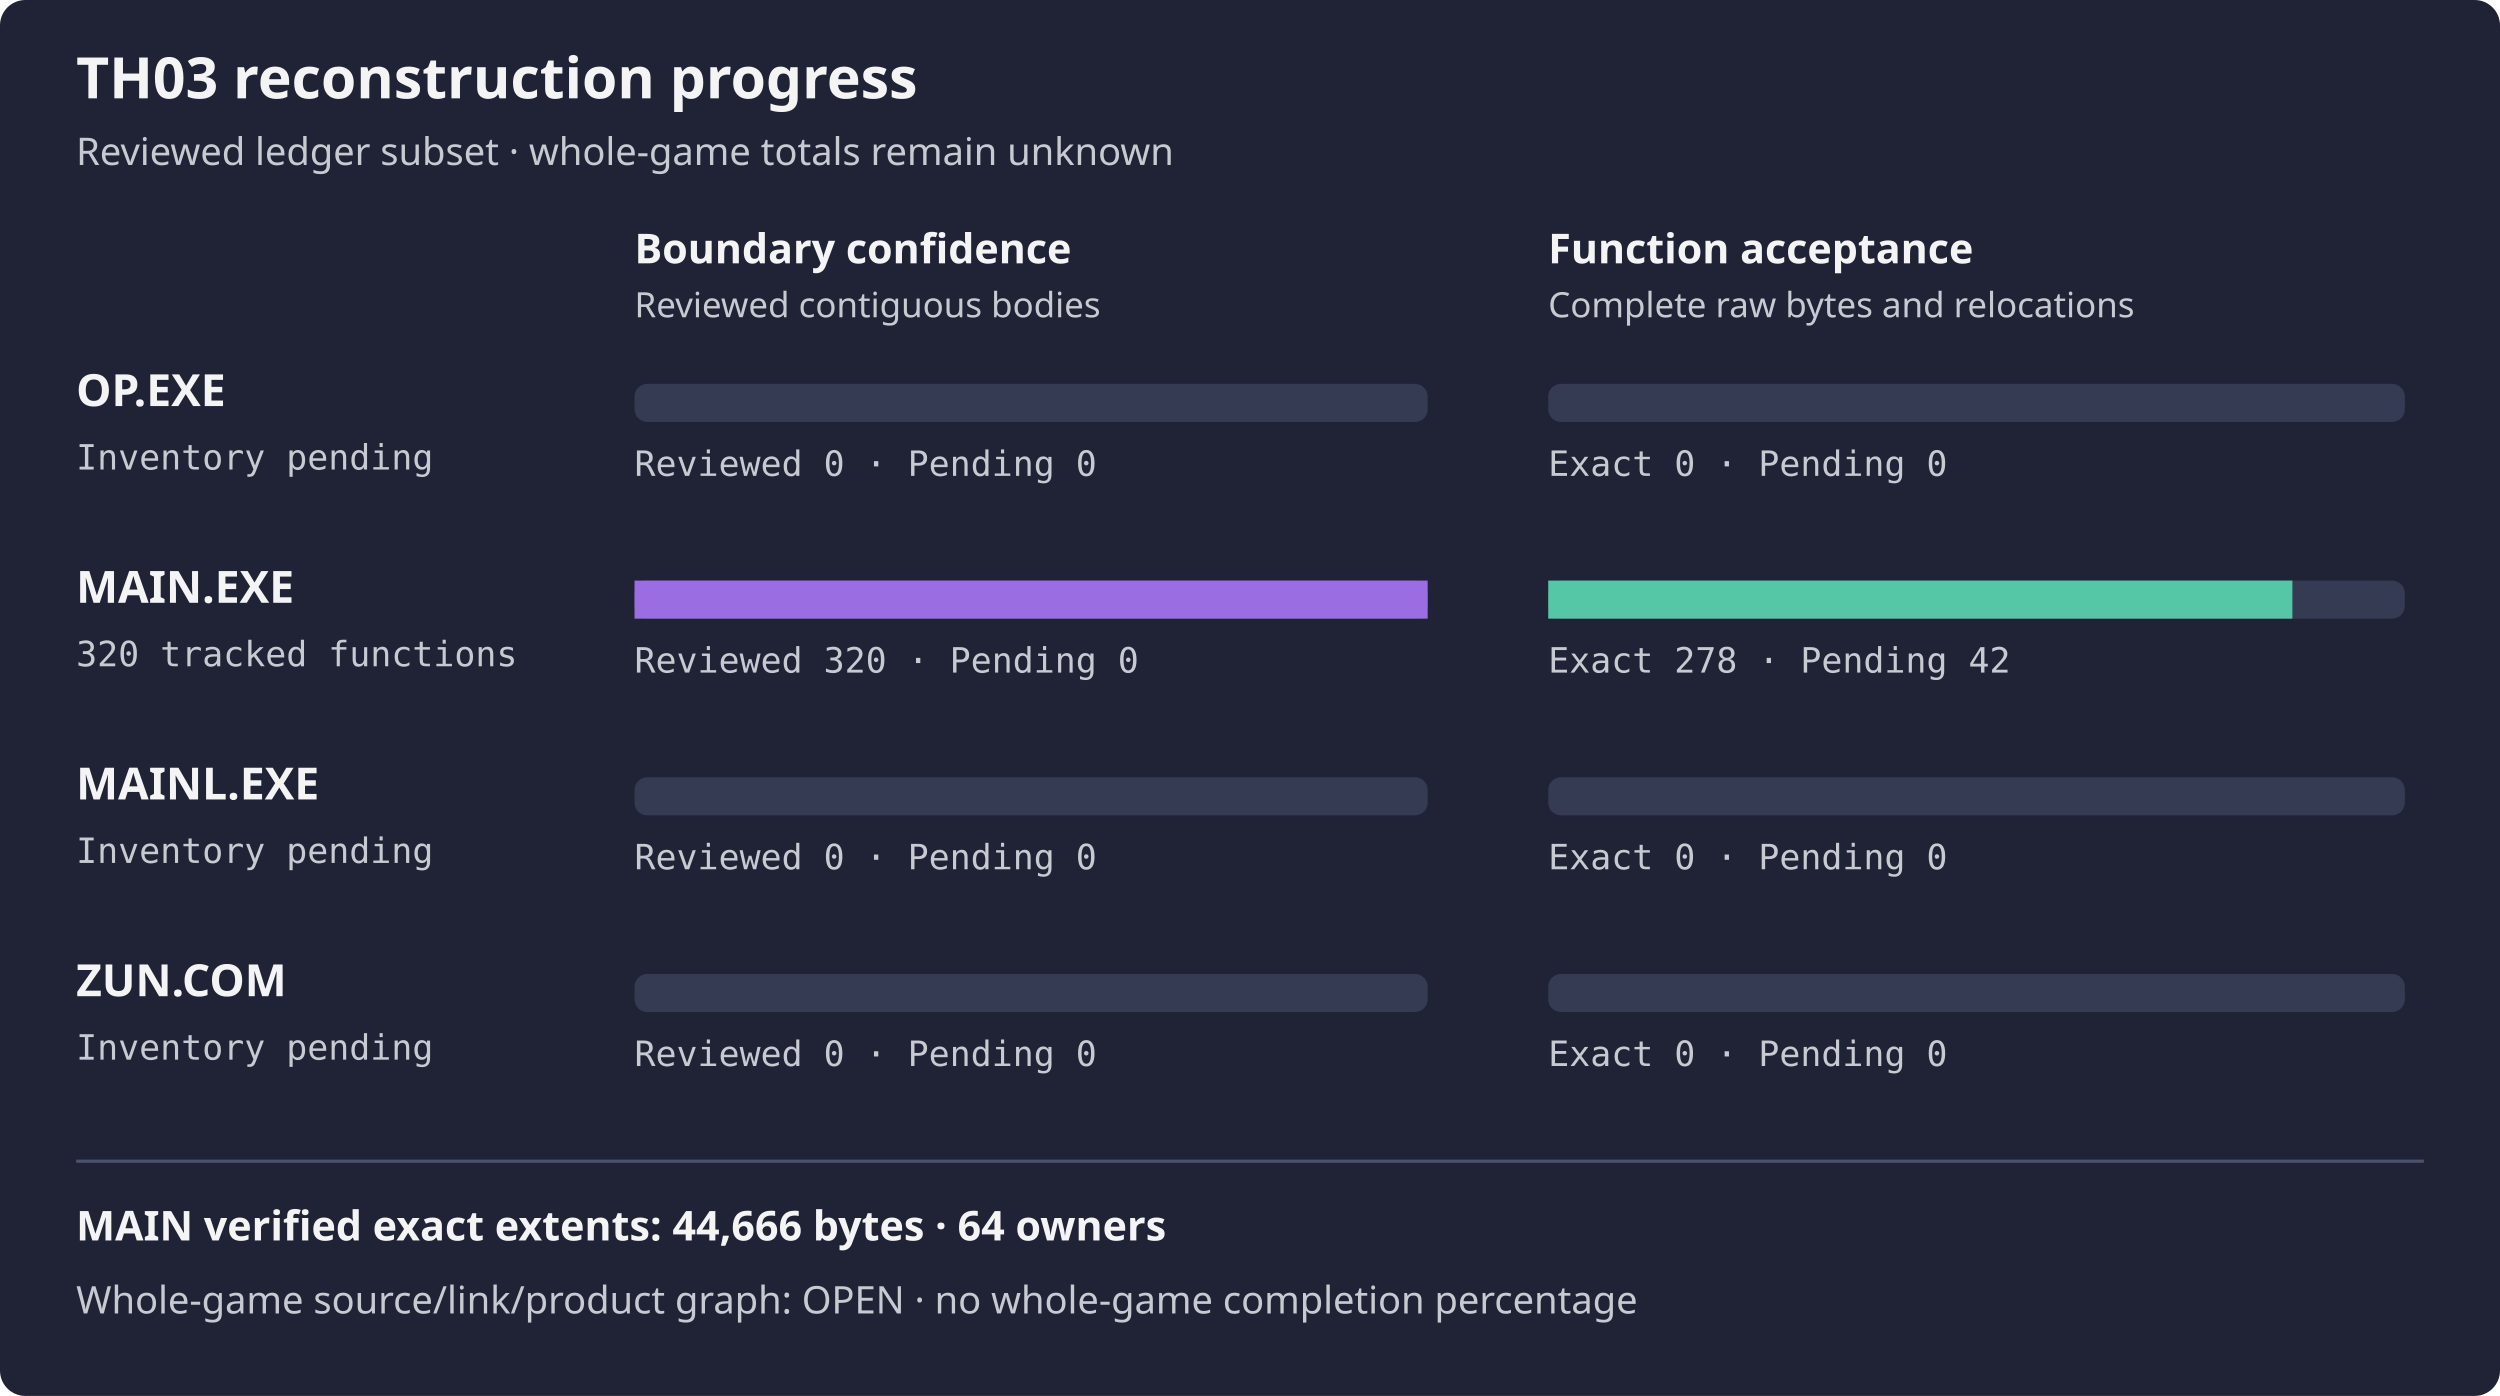
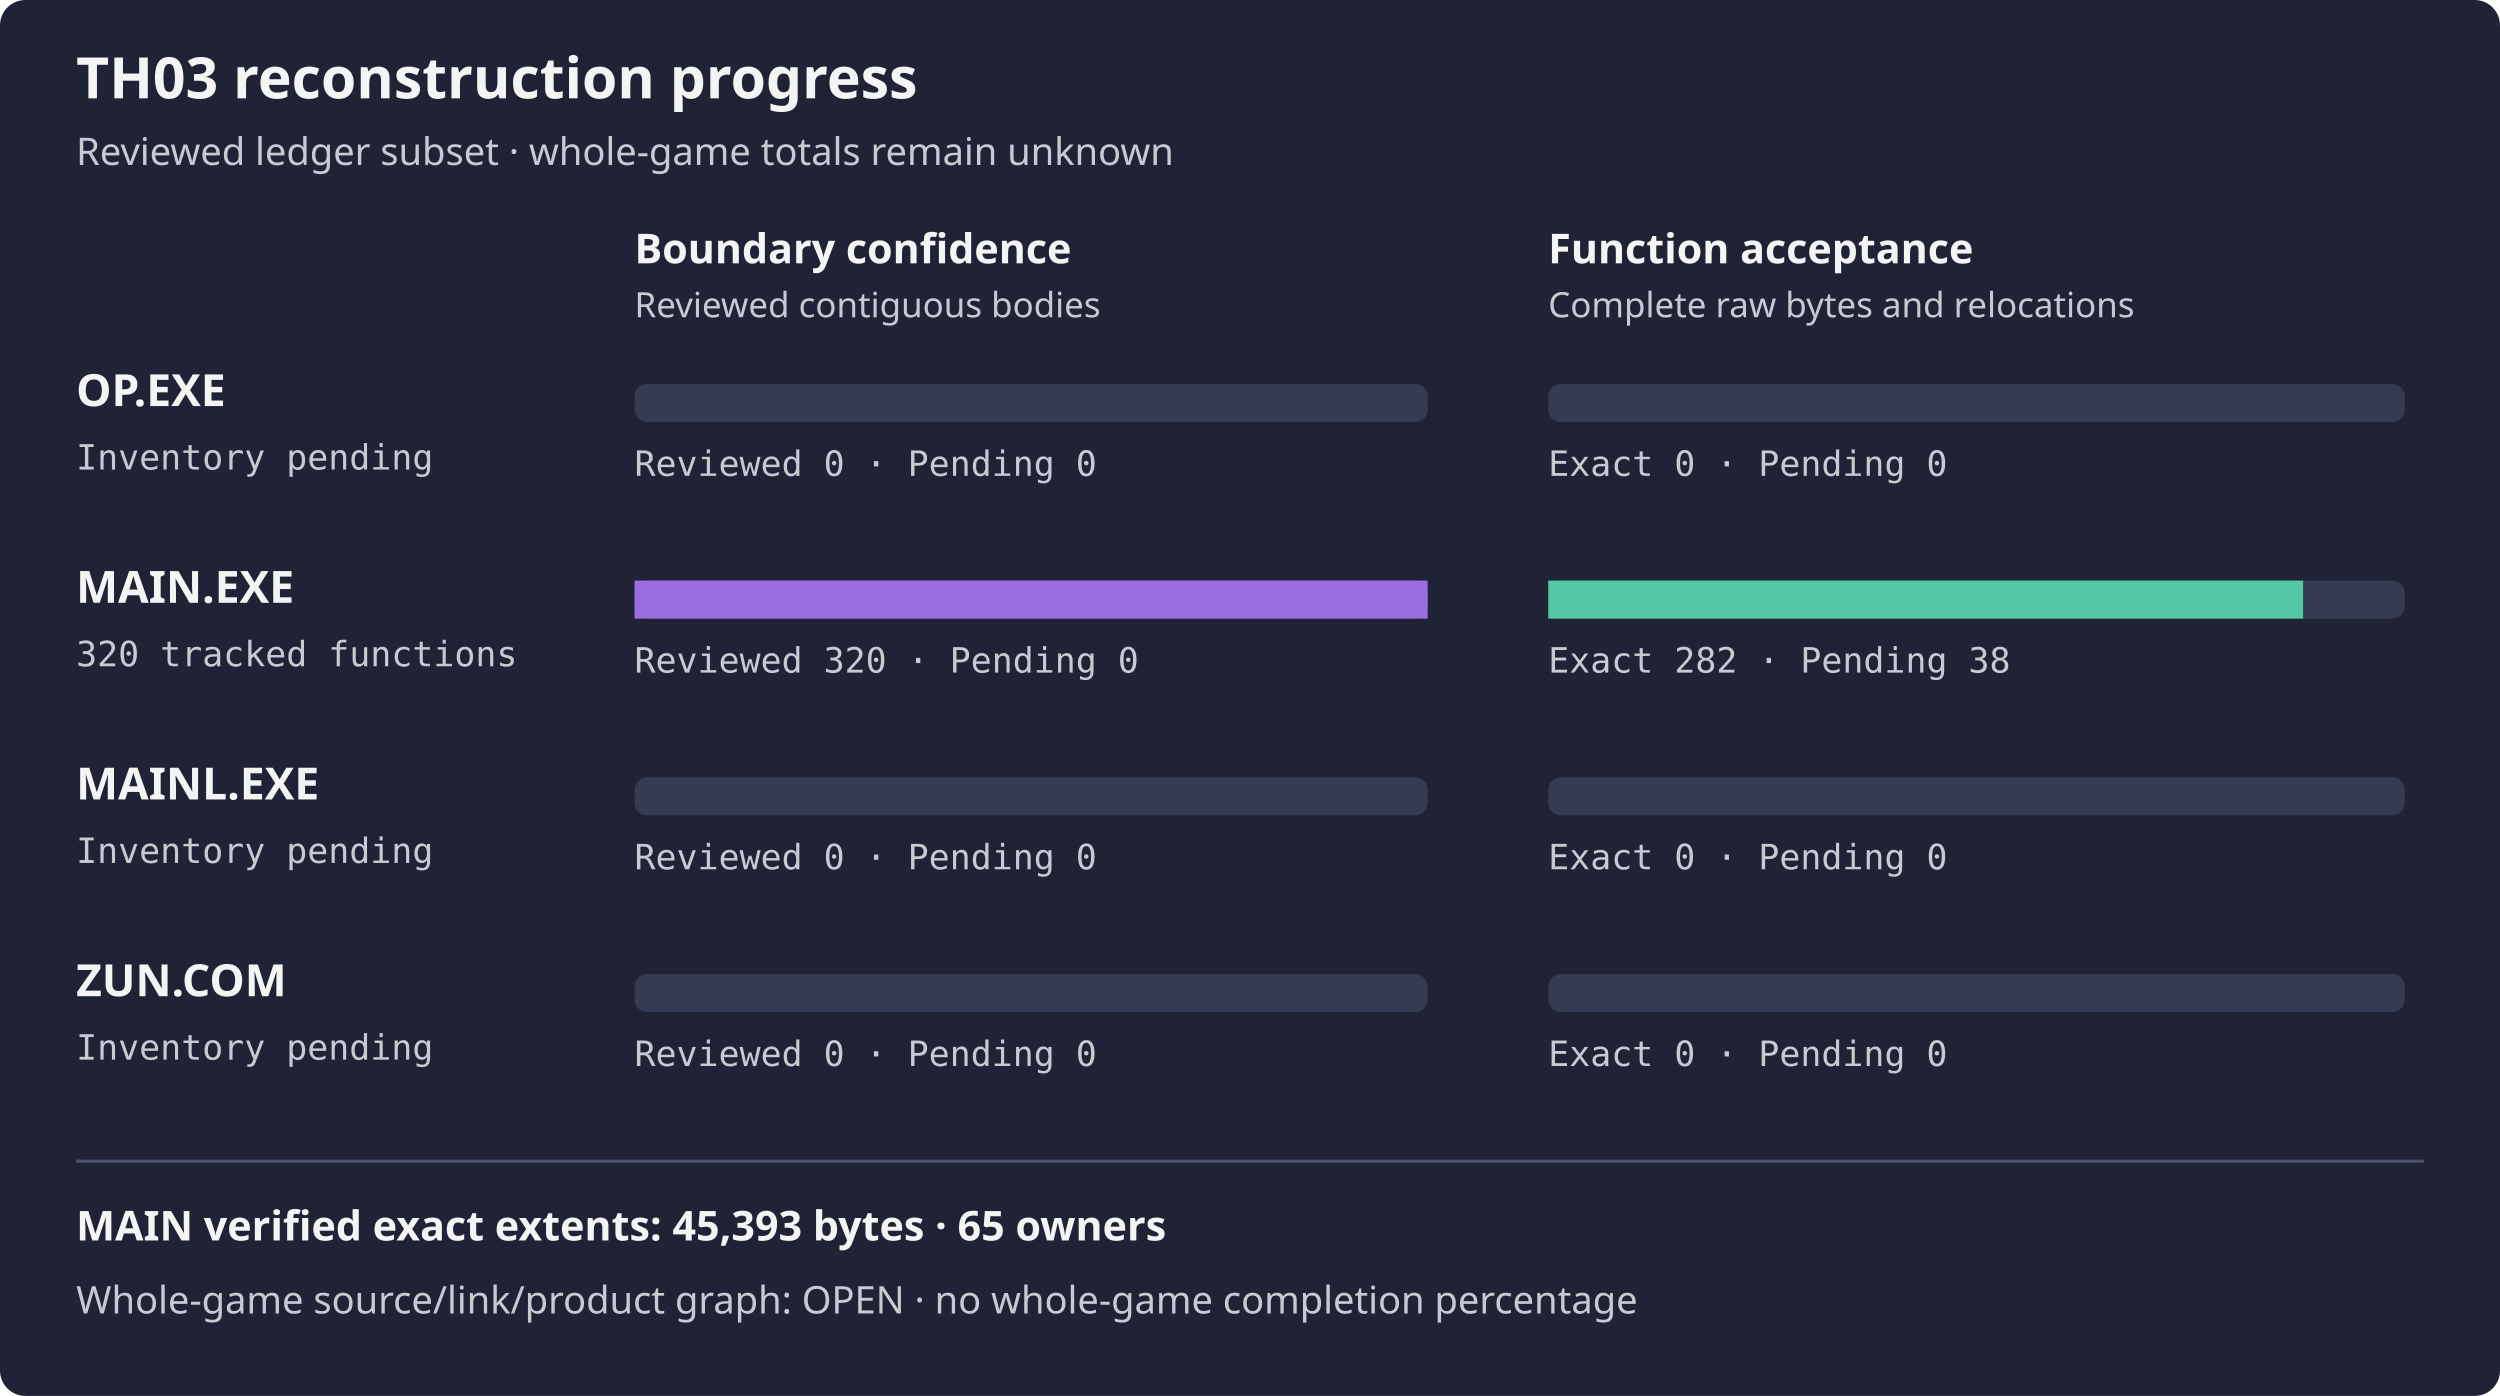
<svg xmlns="http://www.w3.org/2000/svg" width="788" height="440" viewBox="0 0 788 440" role="img" aria-label="TH03 reviewed subset reconstruction progress">
  <rect width="788" height="440" rx="8" fill="#1f2335" />
  <text x="24" y="31" fill="#f4f4f5" font-family="sans-serif" font-size="18" font-weight="600">TH03 reconstruction progress</text>
  <text x="24" y="52" fill="#c8cad2" font-family="sans-serif" font-size="12">Reviewed ledger subset · whole-game totals remain unknown</text>
  <text x="200" y="83" fill="#f4f4f5" font-family="sans-serif" font-size="13" font-weight="600">Boundary confidence</text>
  <text x="488" y="83" fill="#f4f4f5" font-family="sans-serif" font-size="13" font-weight="600">Function acceptance</text>
  <text x="200" y="100" fill="#c8cad2" font-family="sans-serif" font-size="11">Reviewed contiguous bodies</text>
  <text x="488" y="100" fill="#c8cad2" font-family="sans-serif" font-size="11">Complete raw bytes and relocations</text>
  <text x="24" y="128" fill="#f4f4f5" font-family="sans-serif" font-size="14" font-weight="600">OP.EXE</text>
  <text x="24" y="148" fill="#c8cad2" font-family="monospace" font-size="11">Inventory pending</text>
  <rect x="200" y="121" width="250" height="12" rx="4" fill="#353b52" />
  <rect x="488" y="121" width="270" height="12" rx="4" fill="#353b52" />
  <rect x="200" y="121" width="0.00" height="12" fill="#9b6de3" />
  <rect x="488" y="121" width="0.00" height="12" fill="#55c7a6" />
  <text x="200" y="150" fill="#c8cad2" font-family="monospace" font-size="11">Reviewed 0 · Pending 0</text>
  <text x="488" y="150" fill="#c8cad2" font-family="monospace" font-size="11">Exact 0 · Pending 0</text>
  <text x="24" y="190" fill="#f4f4f5" font-family="sans-serif" font-size="14" font-weight="600">MAIN.EXE</text>
  <text x="24" y="210" fill="#c8cad2" font-family="monospace" font-size="11">320 tracked functions</text>
  <rect x="200" y="183" width="250" height="12" rx="4" fill="#353b52" />
  <rect x="488" y="183" width="270" height="12" rx="4" fill="#353b52" />
  <rect x="200" y="183" width="250.00" height="12" fill="#9b6de3" />
-   <rect x="488" y="183" width="234.56" height="12" fill="#55c7a6" />
+   <rect x="488" y="183" width="237.94" height="12" fill="#55c7a6" />
  <text x="200" y="212" fill="#c8cad2" font-family="monospace" font-size="11">Reviewed 320 · Pending 0</text>
-   <text x="488" y="212" fill="#c8cad2" font-family="monospace" font-size="11">Exact 278 · Pending 42</text>
+   <text x="488" y="212" fill="#c8cad2" font-family="monospace" font-size="11">Exact 282 · Pending 38</text>
  <text x="24" y="252" fill="#f4f4f5" font-family="sans-serif" font-size="14" font-weight="600">MAINL.EXE</text>
  <text x="24" y="272" fill="#c8cad2" font-family="monospace" font-size="11">Inventory pending</text>
  <rect x="200" y="245" width="250" height="12" rx="4" fill="#353b52" />
  <rect x="488" y="245" width="270" height="12" rx="4" fill="#353b52" />
  <rect x="200" y="245" width="0.00" height="12" fill="#9b6de3" />
  <rect x="488" y="245" width="0.00" height="12" fill="#55c7a6" />
  <text x="200" y="274" fill="#c8cad2" font-family="monospace" font-size="11">Reviewed 0 · Pending 0</text>
  <text x="488" y="274" fill="#c8cad2" font-family="monospace" font-size="11">Exact 0 · Pending 0</text>
  <text x="24" y="314" fill="#f4f4f5" font-family="sans-serif" font-size="14" font-weight="600">ZUN.COM</text>
  <text x="24" y="334" fill="#c8cad2" font-family="monospace" font-size="11">Inventory pending</text>
  <rect x="200" y="307" width="250" height="12" rx="4" fill="#353b52" />
  <rect x="488" y="307" width="270" height="12" rx="4" fill="#353b52" />
  <rect x="200" y="307" width="0.00" height="12" fill="#9b6de3" />
  <rect x="488" y="307" width="0.00" height="12" fill="#55c7a6" />
  <text x="200" y="336" fill="#c8cad2" font-family="monospace" font-size="11">Reviewed 0 · Pending 0</text>
  <text x="488" y="336" fill="#c8cad2" font-family="monospace" font-size="11">Exact 0 · Pending 0</text>
  <path d="M24 366 H764" stroke="#4b526d" />
-   <text x="24" y="391" fill="#f4f4f5" font-family="sans-serif" font-size="13" font-weight="600">MAIN verified exact extents: 44,666 bytes · 64 owners</text>
+   <text x="24" y="391" fill="#f4f4f5" font-family="sans-serif" font-size="13" font-weight="600">MAIN verified exact extents: 45,393 bytes · 65 owners</text>
  <text x="24" y="414" fill="#c8cad2" font-family="sans-serif" font-size="12">Whole-game source/link/product graph: OPEN · no whole-game completion percentage</text>
</svg>
